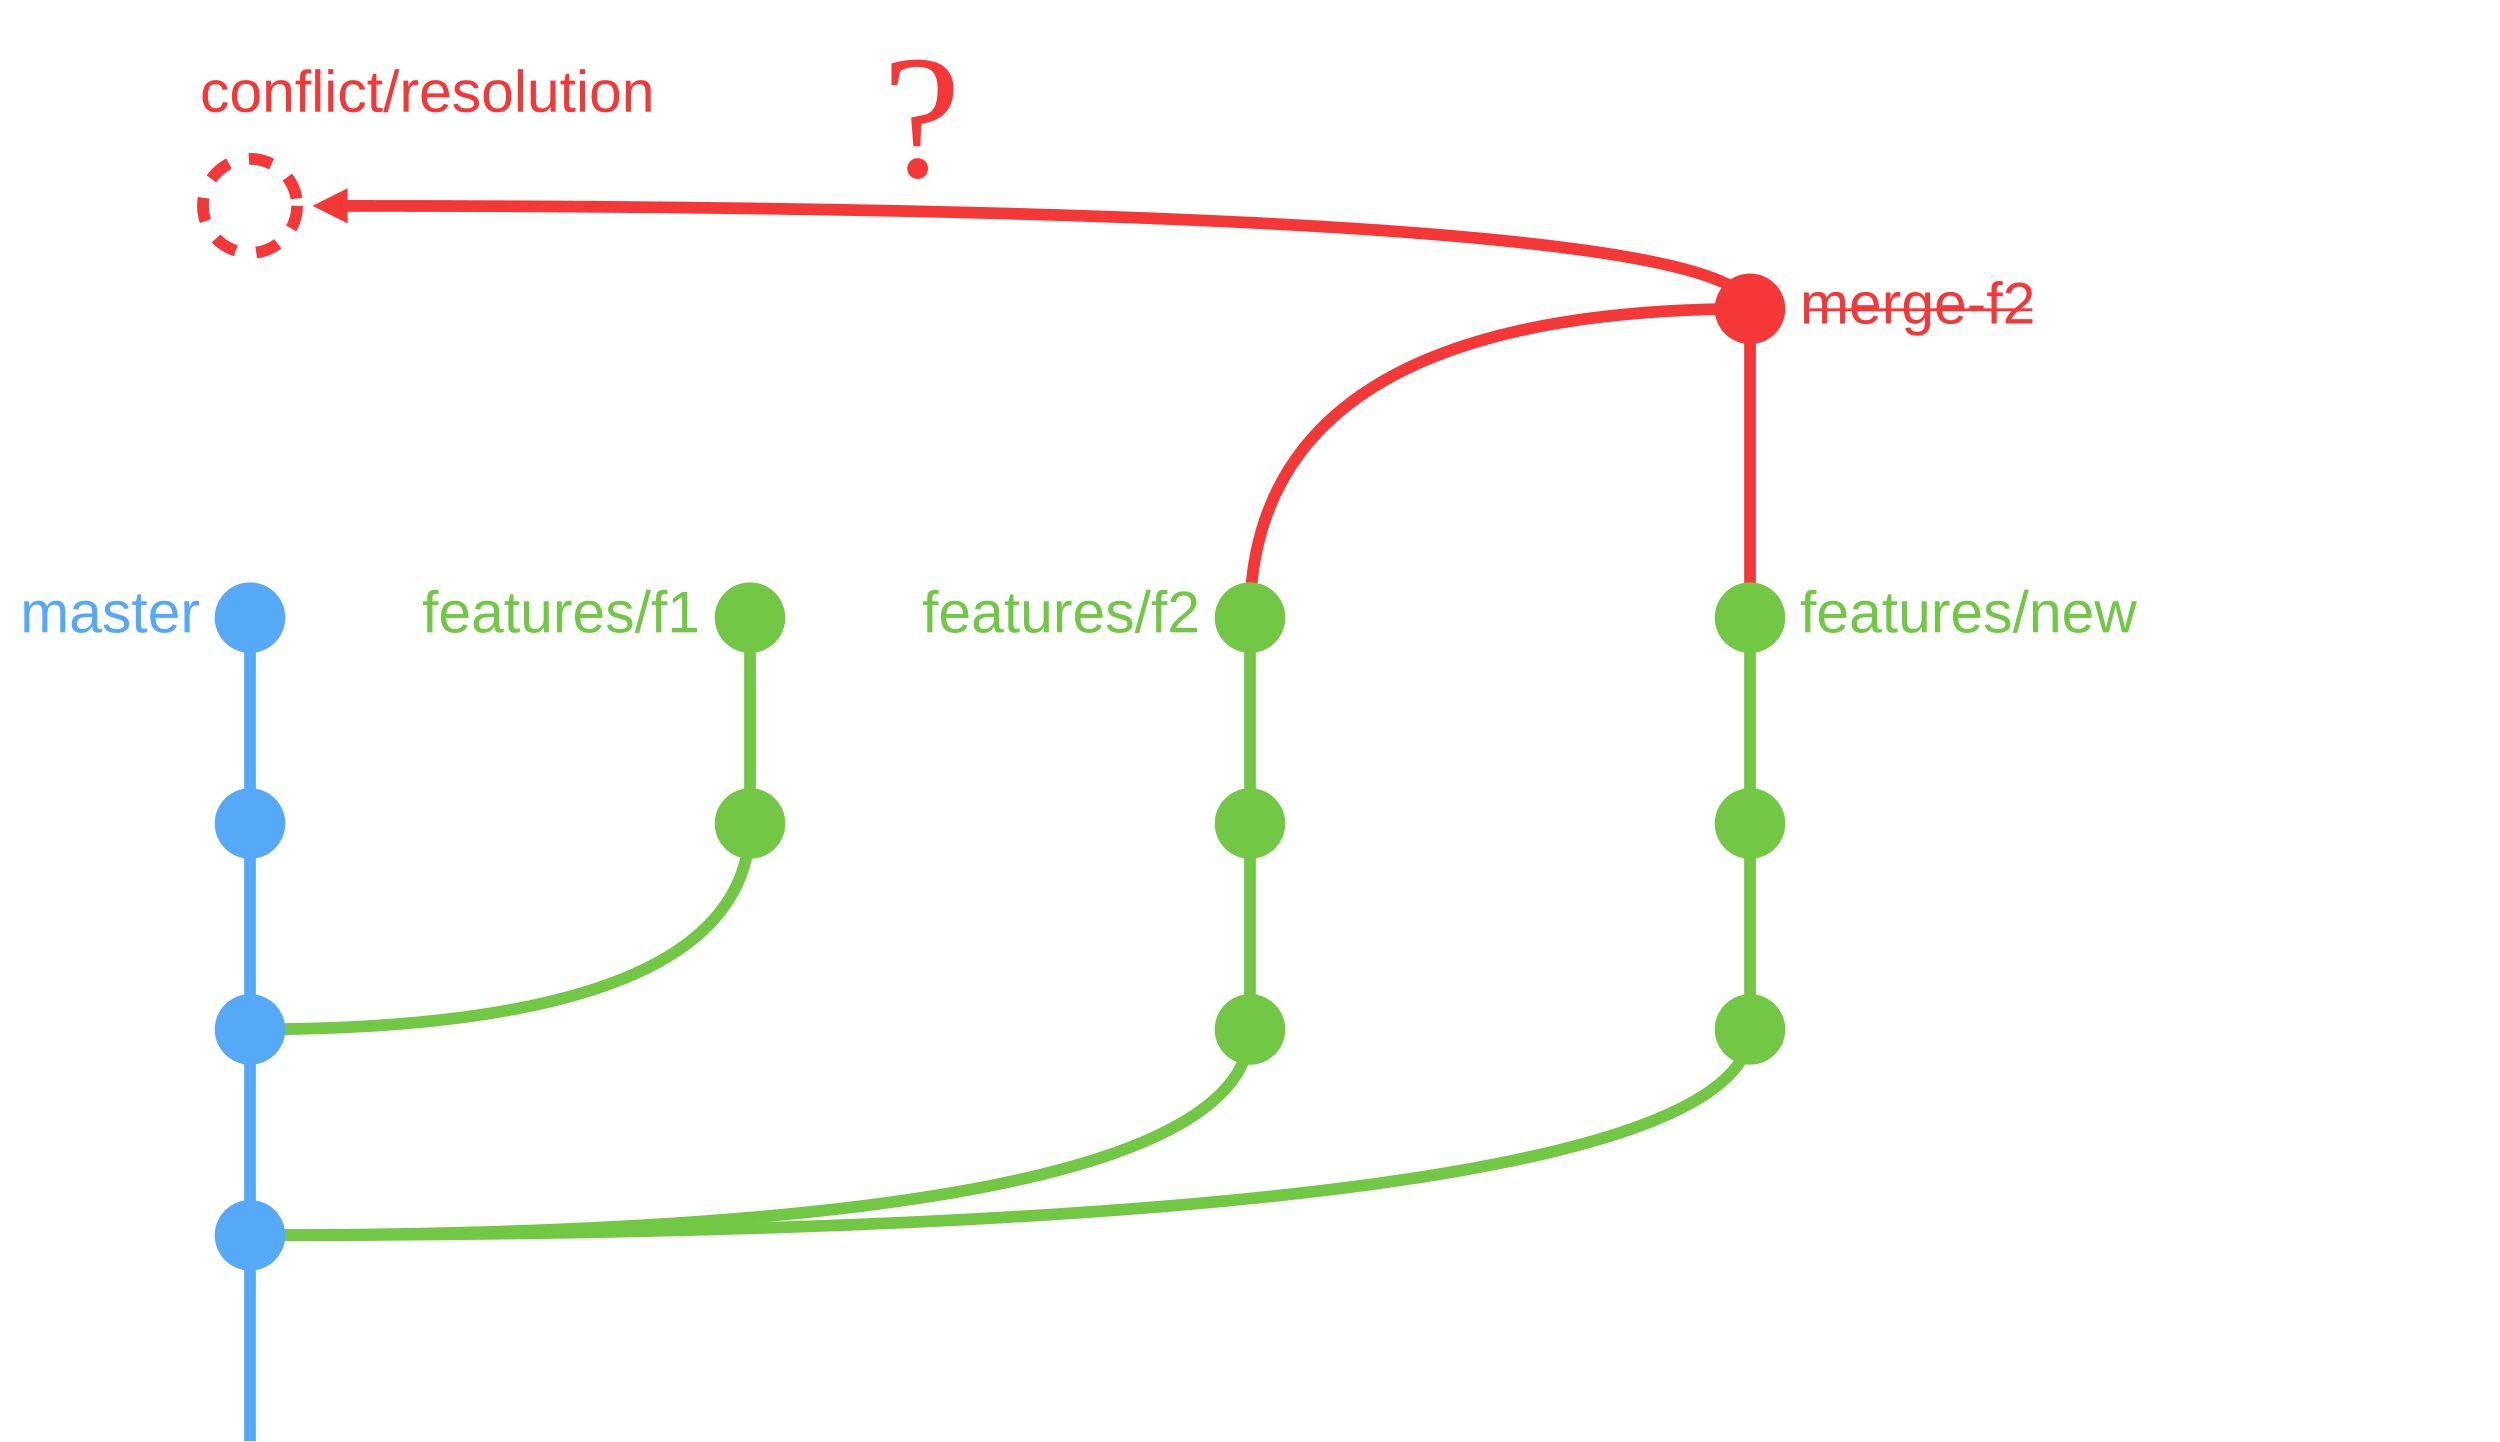
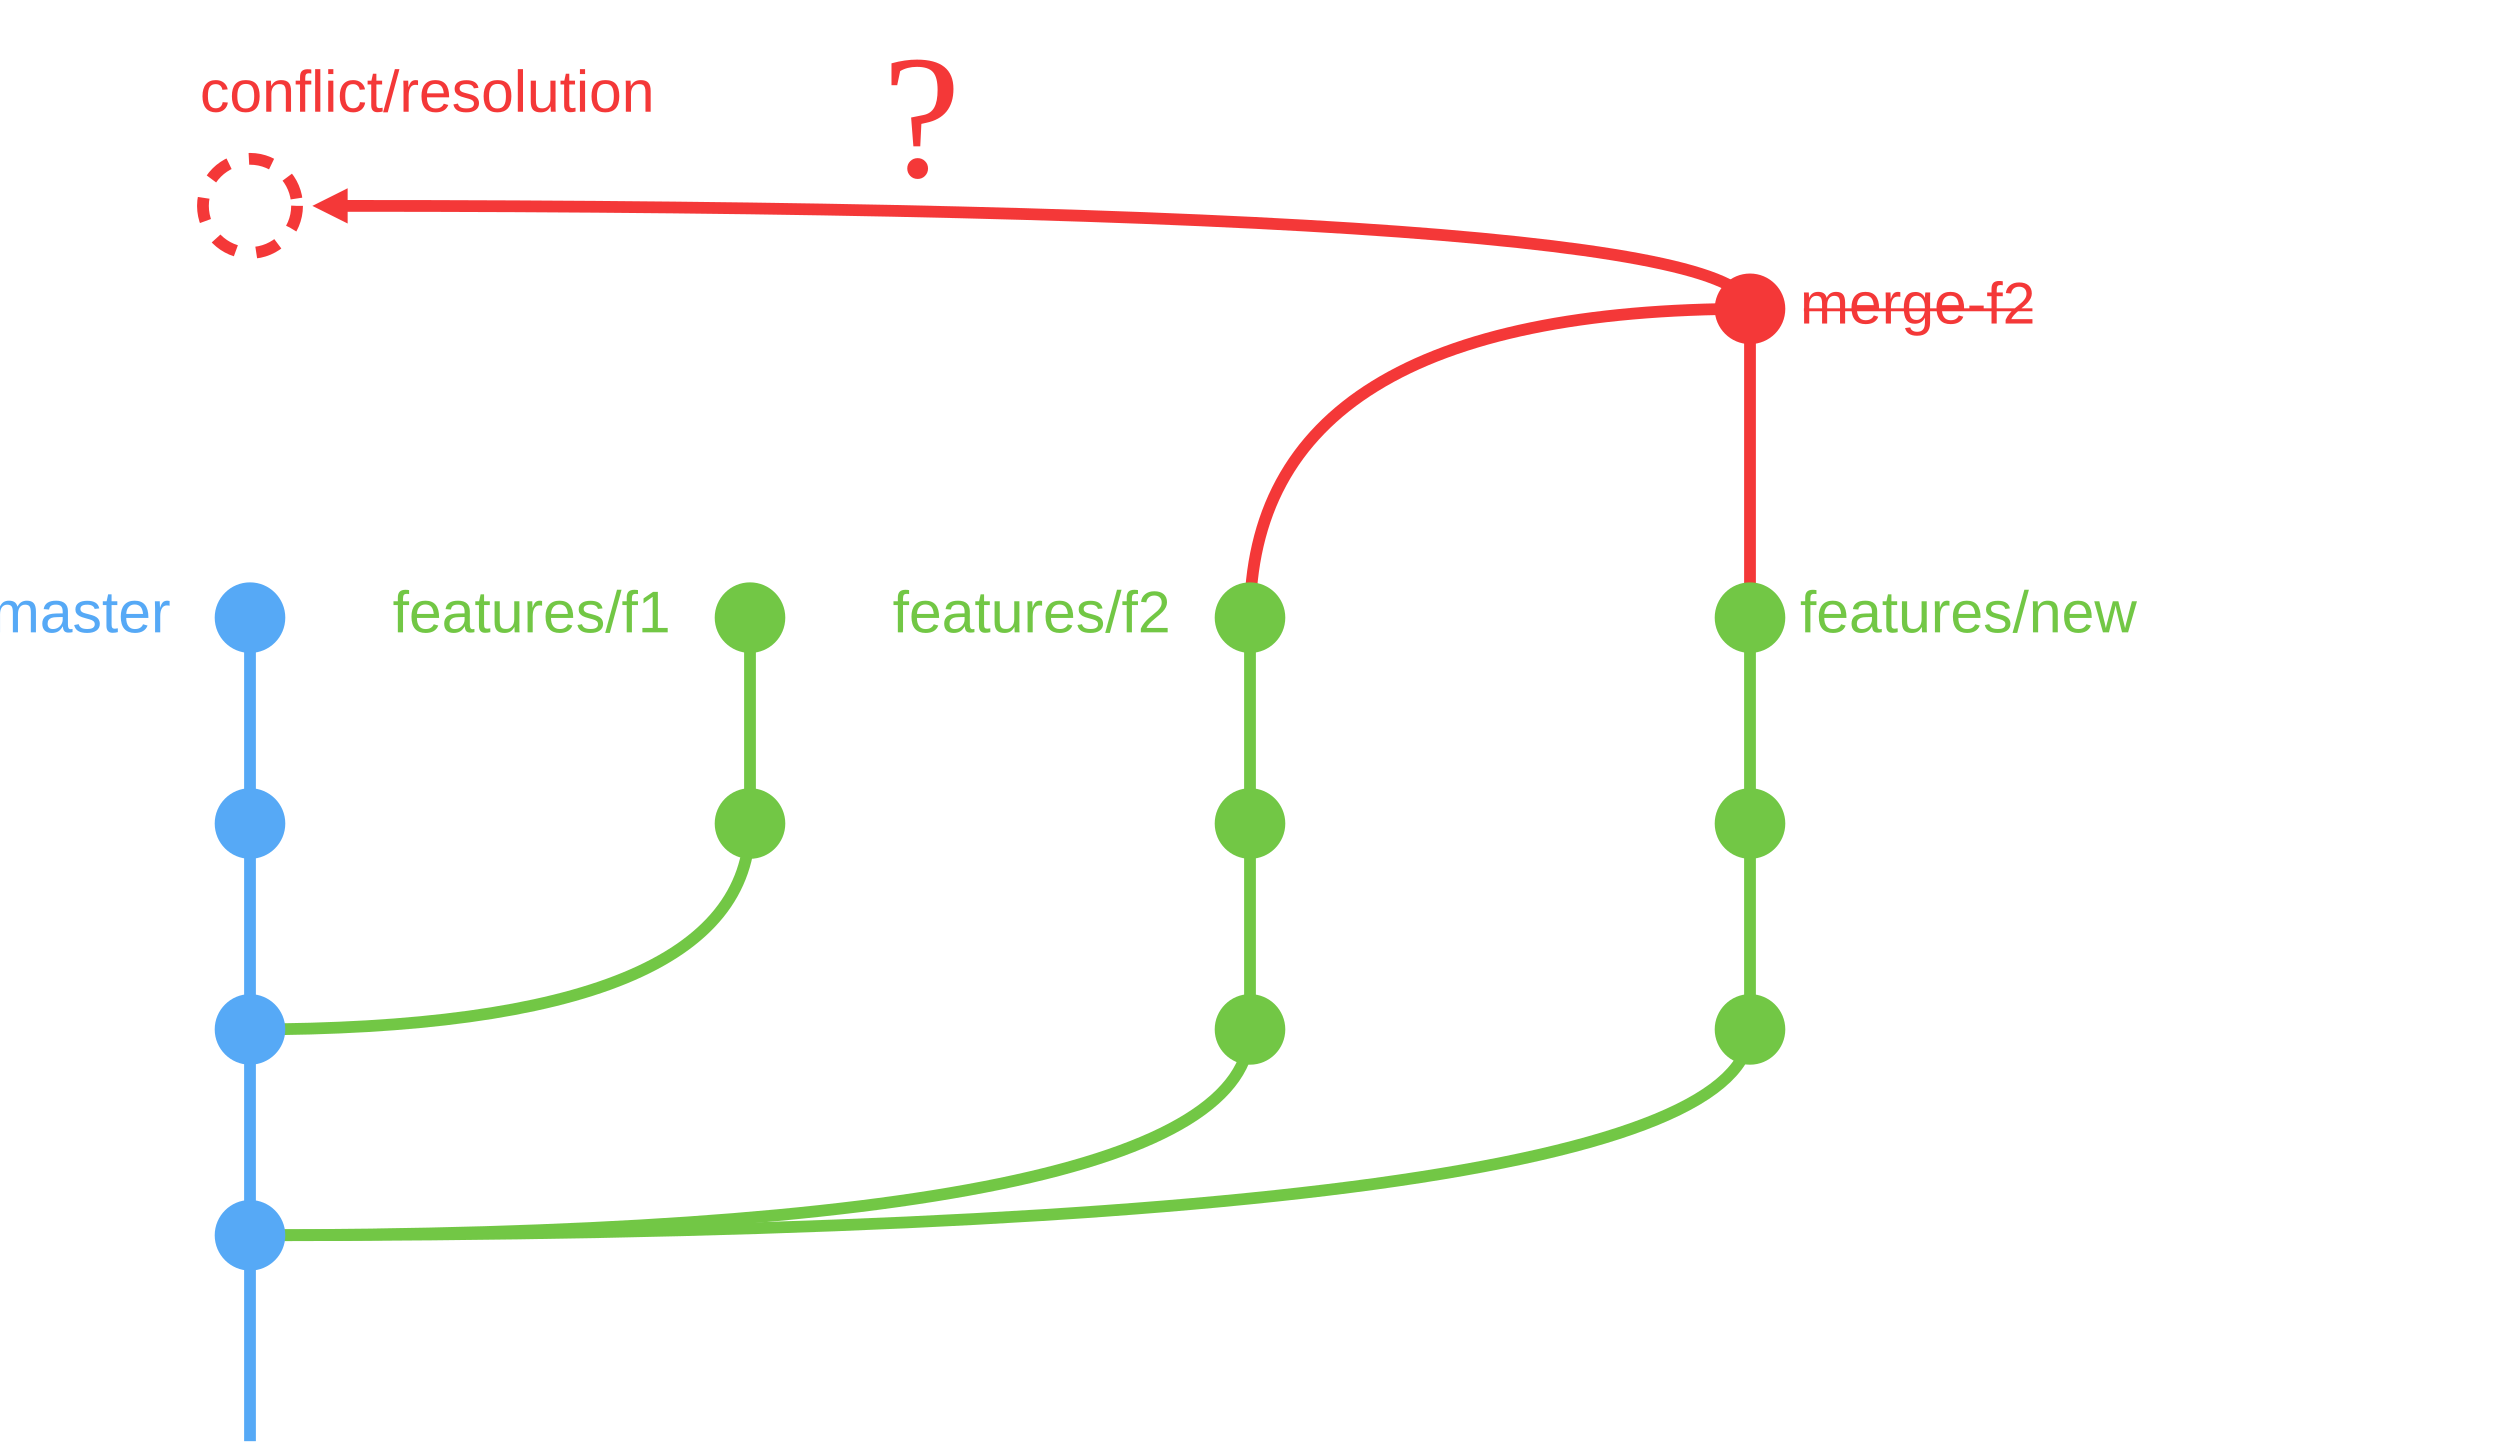
<svg xmlns="http://www.w3.org/2000/svg" version="1.1" id="Layer_1" height="490" width="850">
  <text x="300" y="60" font-size="60" fill="rgb(244,56,56)">?</text>
  <g>
    <text x="85" y="70" dx="-17" dy="-32" font-size="20" fill="rgb(244,56,56)" font-family="Arial">conflict/resolution
    </text>
    <circle cx="85" cy="70" r="16" fill="none" stroke-dasharray="8,7" stroke="rgb(244,56,56)" stroke-width="4" />
  </g>
  <g>
    <defs>
      <marker id="Triangle" viewBox="0 0 10 10" refX="1" refY="5" markerUnits="strokeWidth" markerWidth="4" markerHeight="3" orient="auto">
        <path d="M 0 0 L 10 5 L 0 10 z" fill="rgb(244,56,56)" />
      </marker>
    </defs>
    <path d="M 595 105 Q 595 70 117 70" stroke="rgb(244,56,56)" stroke-width="4" fill="none" marker-end="url(#Triangle)" />
  </g>
  <g>
    <path d="M 425 210 Q 425 105 595 105" stroke="rgb(244,56,56)" stroke-width="4" fill="none" />
    <line x1="595" y1="210" x2="595" y2="105" stroke="rgb(244,56,56)" stroke-width="4" />
    <circle cx="595" cy="105" r="12" fill="rgb(244,56,56)" />
    <text x="595" y="105" dx="17" dy="5" font-size="20" fill="rgb(244,56,56)" font-family="Arial" text-anchor="start" text-decoration="line-through">
      merge-f2
    </text>
  </g>
  <g>
    <g>
      <path d="M 85 420 Q 595 420 595 350" stroke="rgb(114,199,69)" stroke-width="4" fill="none" />
      <circle cx="595" cy="350" r="12" fill="rgb(114,199,69)" />
      <text x="595" y="350" dx="17" dy="5" font-size="20" fill="rgb(114,199,69)" font-family="Arial" text-anchor="start" />
    </g>
    <g>
      <line x1="595" y1="350" x2="595" y2="280" stroke="rgb(114,199,69)" stroke-width="4" />
      <circle cx="595" cy="280" r="12" fill="rgb(114,199,69)" />
      <text x="595" y="280" dx="17" dy="5" font-size="20" fill="rgb(114,199,69)" font-family="Arial" text-anchor="start" />
    </g>
    <g>
      <line x1="595" y1="280" x2="595" y2="210" stroke="rgb(114,199,69)" stroke-width="4" />
      <circle cx="595" cy="210" r="12" fill="rgb(114,199,69)" />
      <text x="595" y="210" dx="17" dy="5" font-size="20" fill="rgb(114,199,69)" font-family="Arial" text-anchor="start">features/new
      </text>
    </g>
  </g>
  <g>
    <g>
      <path d="M 85 420 Q 425 420 425 350" stroke="rgb(114,199,69)" stroke-width="4" fill="none" />
      <circle cx="425" cy="350" r="12" fill="rgb(114,199,69)" />
-       <text x="425" y="350" dx="-17" dy="5" font-size="20" fill="rgb(114,199,69)" font-family="Arial" text-anchor="end" />
+       <text x="415" y="350" dx="-17" dy="5" font-size="20" fill="rgb(114,199,69)" font-family="Arial" text-anchor="end" />
    </g>
    <g>
      <line x1="425" y1="350" x2="425" y2="280" stroke="rgb(114,199,69)" stroke-width="4" />
      <circle cx="425" cy="280" r="12" fill="rgb(114,199,69)" />
-       <text x="425" y="280" dx="-17" dy="5" font-size="20" fill="rgb(114,199,69)" font-family="Arial" text-anchor="end" />
+       <text x="415" y="280" dx="-17" dy="5" font-size="20" fill="rgb(114,199,69)" font-family="Arial" text-anchor="end" />
    </g>
    <g>
      <line x1="425" y1="280" x2="425" y2="210" stroke="rgb(114,199,69)" stroke-width="4" />
      <circle cx="425" cy="210" r="12" fill="rgb(114,199,69)" />
-       <text x="425" y="210" dx="-17" dy="5" font-size="20" fill="rgb(114,199,69)" font-family="Arial" text-anchor="end">
+       <text x="415" y="210" dx="-17" dy="5" font-size="20" fill="rgb(114,199,69)" font-family="Arial" text-anchor="end">
        features/f2
      </text>
    </g>
  </g>
  <g>
    <g>
      <path d="M 85 350 Q 255 350 255 280" stroke="rgb(114,199,69)" stroke-width="4" fill="none" />
      <circle cx="255" cy="280" r="12" fill="rgb(114,199,69)" />
-       <text x="255" y="280" dx="-17" dy="5" font-size="20" fill="rgb(114,199,69)" font-family="Arial" text-anchor="end" />
+       <text x="245" y="280" dx="-17" dy="5" font-size="20" fill="rgb(114,199,69)" font-family="Arial" text-anchor="end" />
    </g>
    <g>
      <line x1="255" y1="280" x2="255" y2="210" stroke="rgb(114,199,69)" stroke-width="4" />
      <circle cx="255" cy="210" r="12" fill="rgb(114,199,69)" />
-       <text x="255" y="210" dx="-17" dy="5" font-size="20" fill="rgb(114,199,69)" font-family="Arial" text-anchor="end">
+       <text x="245" y="210" dx="-17" dy="5" font-size="20" fill="rgb(114,199,69)" font-family="Arial" text-anchor="end">
        features/f1
      </text>
    </g>
  </g>
  <g>
    <g>
      <line x1="85" y1="490" x2="85" y2="420" stroke="rgb(86,169,246)" stroke-width="4" />
      <circle cx="85" cy="420" r="12" fill="rgb(86,169,246)" />
-       <text x="85" y="420" dx="-17" dy="5" font-size="20" fill="rgb(86,169,246)" font-family="Arial" text-anchor="end" />
+       <text x="75" y="420" dx="-17" dy="5" font-size="20" fill="rgb(86,169,246)" font-family="Arial" text-anchor="end" />
    </g>
    <g>
      <line x1="85" y1="420" x2="85" y2="350" stroke="rgb(86,169,246)" stroke-width="4" />
      <circle cx="85" cy="350" r="12" fill="rgb(86,169,246)" />
-       <text x="85" y="350" dx="-17" dy="5" font-size="20" fill="rgb(86,169,246)" font-family="Arial" text-anchor="end" />
+       <text x="75" y="350" dx="-17" dy="5" font-size="20" fill="rgb(86,169,246)" font-family="Arial" text-anchor="end" />
    </g>
    <g>
      <line x1="85" y1="350" x2="85" y2="280" stroke="rgb(86,169,246)" stroke-width="4" />
      <circle cx="85" cy="280" r="12" fill="rgb(86,169,246)" />
-       <text x="85" y="280" dx="-17" dy="5" font-size="20" fill="rgb(86,169,246)" font-family="Arial" text-anchor="end" />
+       <text x="75" y="280" dx="-17" dy="5" font-size="20" fill="rgb(86,169,246)" font-family="Arial" text-anchor="end" />
    </g>
    <g>
      <line x1="85" y1="280" x2="85" y2="210" stroke="rgb(86,169,246)" stroke-width="4" />
      <circle cx="85" cy="210" r="12" fill="rgb(86,169,246)" />
-       <text x="85" y="210" dx="-17" dy="5" font-size="20" fill="rgb(86,169,246)" font-family="Arial" text-anchor="end">
+       <text x="75" y="210" dx="-17" dy="5" font-size="20" fill="rgb(86,169,246)" font-family="Arial" text-anchor="end">
        master
      </text>
    </g>
  </g>
  Sorry, your browser does not support inline SVG.`
</svg>
